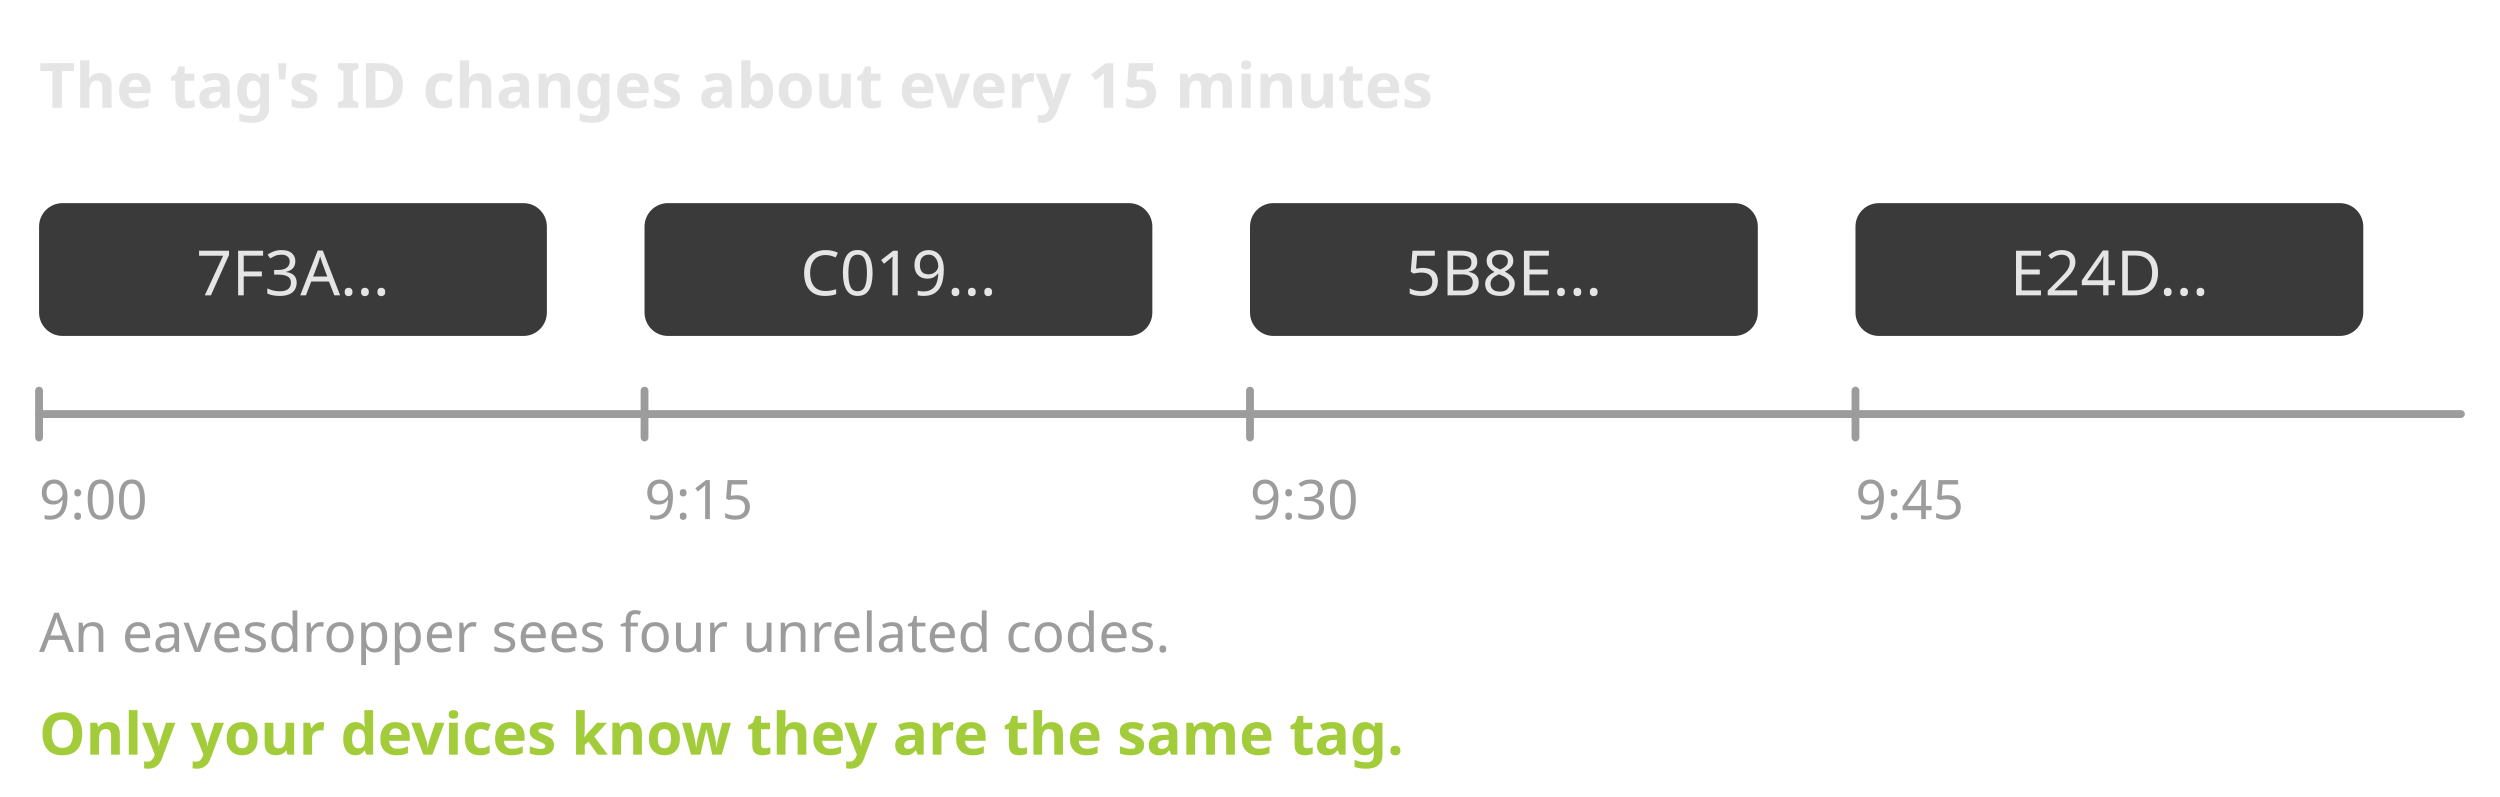
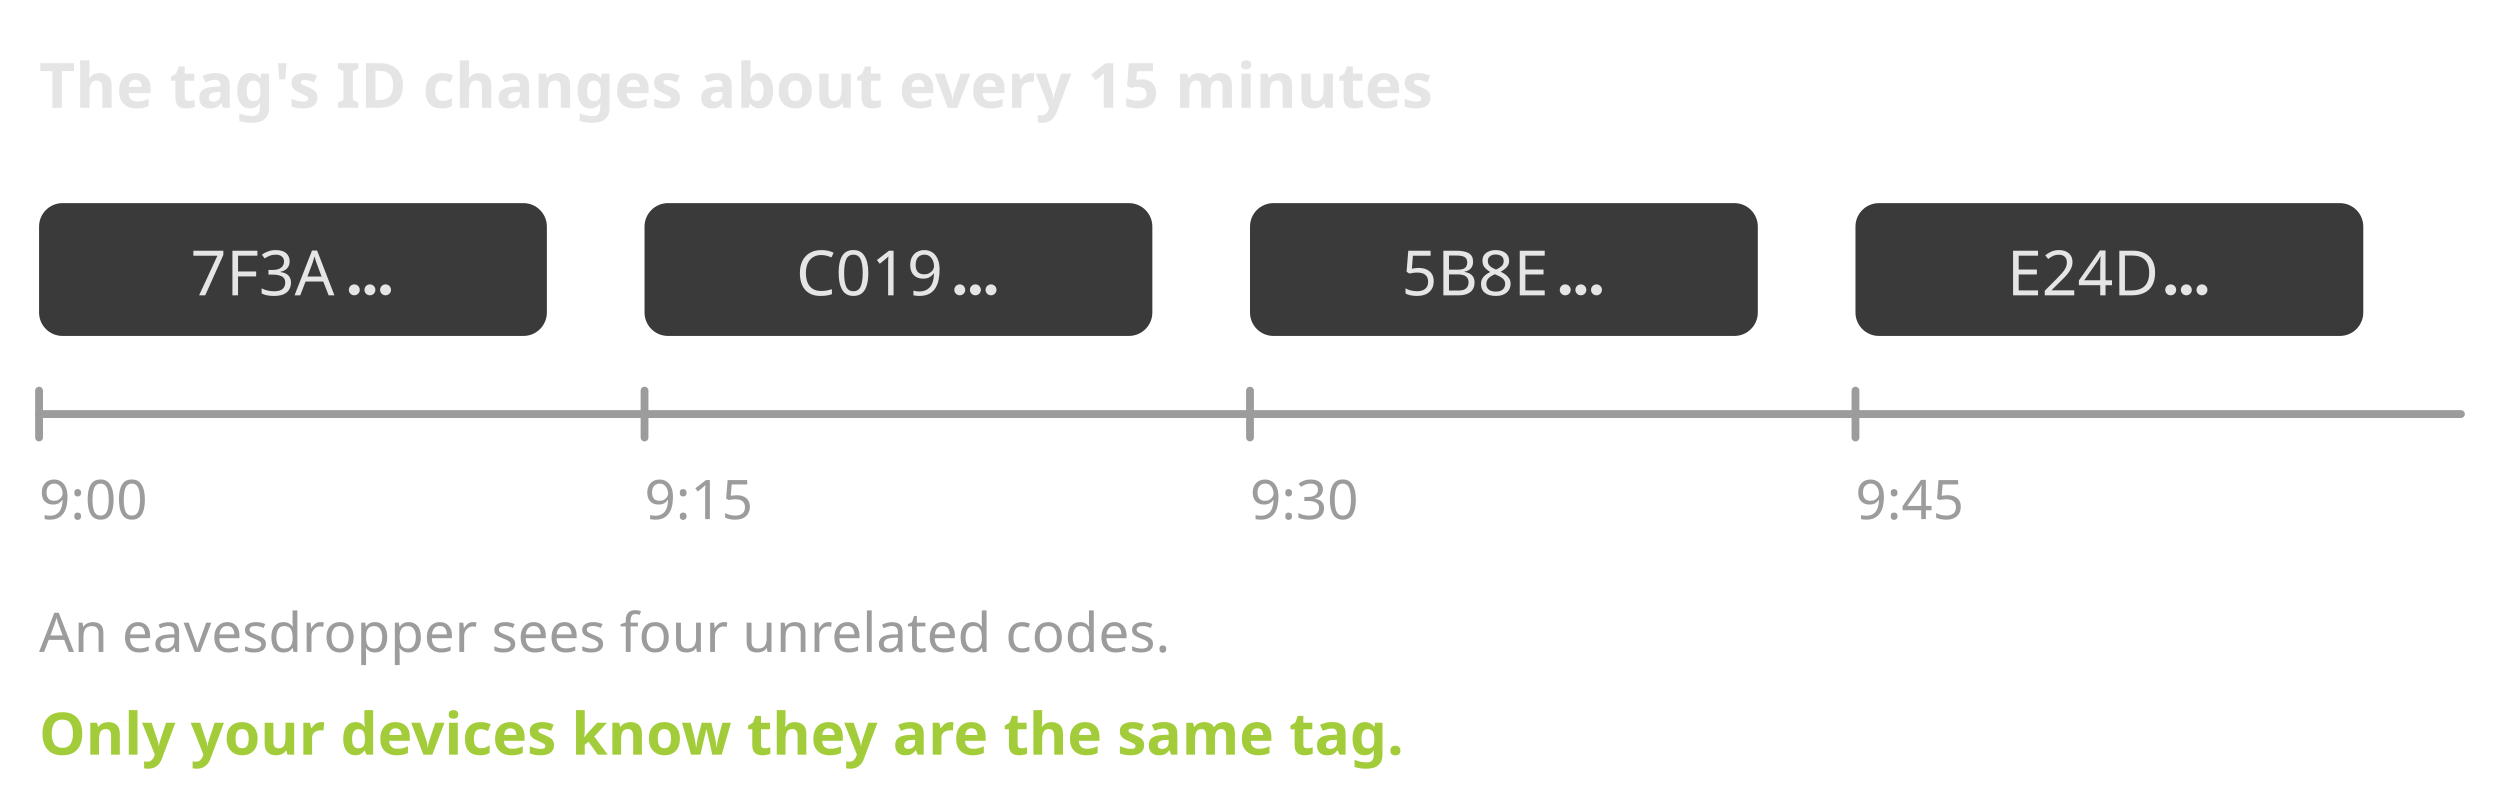
<svg xmlns="http://www.w3.org/2000/svg" viewBox="0 0 640 204" width="640" height="204" role="img" aria-label="Four rotating IDs over one hour">
  <text x="10" y="27.6" font-family="IBM Plex Sans" font-size="16" fill="#E5E5E5" text-anchor="start" font-weight="600">The tag's ID changes about every 15 minutes</text>
  <rect x="10" y="52" width="130" height="34" rx="6" fill="#3A3A3A" />
-   <text x="75" y="75.6" font-family="DM Mono" font-size="16" fill="#E5E5E5" text-anchor="middle" font-weight="400">7F3A…</text>
+   <text x="48.8" y="75.6" font-family="DM Mono" font-size="16" fill="#E5E5E5" text-anchor="start" font-weight="400">7F3A</text>
+   <circle cx="90.7" cy="74.2" r="1.4" fill="#E5E5E5" />
+   <circle cx="94.7" cy="74.2" r="1.4" fill="#E5E5E5" />
+   <circle cx="98.7" cy="74.2" r="1.4" fill="#E5E5E5" />
  <line x1="10" y1="100" x2="10" y2="112" stroke="#9C9C9C" stroke-width="2" stroke-linecap="round" />
  <text x="10" y="132.9" font-family="IBM Plex Sans" font-size="14" fill="#9C9C9C" text-anchor="start" font-weight="400">9:00</text>
  <rect x="165" y="52" width="130" height="34" rx="6" fill="#3A3A3A" />
-   <text x="230" y="75.6" font-family="DM Mono" font-size="16" fill="#E5E5E5" text-anchor="middle" font-weight="400">C019…</text>
+   <text x="203.8" y="75.6" font-family="DM Mono" font-size="16" fill="#E5E5E5" text-anchor="start" font-weight="400">C019</text>
+   <circle cx="245.7" cy="74.2" r="1.4" fill="#E5E5E5" />
+   <circle cx="249.7" cy="74.2" r="1.4" fill="#E5E5E5" />
+   <circle cx="253.7" cy="74.2" r="1.4" fill="#E5E5E5" />
  <line x1="165" y1="100" x2="165" y2="112" stroke="#9C9C9C" stroke-width="2" stroke-linecap="round" />
  <text x="165" y="132.9" font-family="IBM Plex Sans" font-size="14" fill="#9C9C9C" text-anchor="start" font-weight="400">9:15</text>
  <rect x="320" y="52" width="130" height="34" rx="6" fill="#3A3A3A" />
-   <text x="385" y="75.6" font-family="DM Mono" font-size="16" fill="#E5E5E5" text-anchor="middle" font-weight="400">5B8E…</text>
+   <text x="358.8" y="75.6" font-family="DM Mono" font-size="16" fill="#E5E5E5" text-anchor="start" font-weight="400">5B8E</text>
+   <circle cx="400.7" cy="74.2" r="1.4" fill="#E5E5E5" />
+   <circle cx="404.7" cy="74.2" r="1.4" fill="#E5E5E5" />
+   <circle cx="408.7" cy="74.2" r="1.4" fill="#E5E5E5" />
  <line x1="320" y1="100" x2="320" y2="112" stroke="#9C9C9C" stroke-width="2" stroke-linecap="round" />
  <text x="320" y="132.9" font-family="IBM Plex Sans" font-size="14" fill="#9C9C9C" text-anchor="start" font-weight="400">9:30</text>
  <rect x="475" y="52" width="130" height="34" rx="6" fill="#3A3A3A" />
-   <text x="540" y="75.6" font-family="DM Mono" font-size="16" fill="#E5E5E5" text-anchor="middle" font-weight="400">E24D…</text>
+   <text x="513.8" y="75.6" font-family="DM Mono" font-size="16" fill="#E5E5E5" text-anchor="start" font-weight="400">E24D</text>
+   <circle cx="555.7" cy="74.2" r="1.4" fill="#E5E5E5" />
+   <circle cx="559.7" cy="74.2" r="1.4" fill="#E5E5E5" />
+   <circle cx="563.7" cy="74.2" r="1.4" fill="#E5E5E5" />
  <line x1="475" y1="100" x2="475" y2="112" stroke="#9C9C9C" stroke-width="2" stroke-linecap="round" />
  <text x="475" y="132.9" font-family="IBM Plex Sans" font-size="14" fill="#9C9C9C" text-anchor="start" font-weight="400">9:45</text>
  <line x1="10" y1="106" x2="630" y2="106" stroke="#9C9C9C" stroke-width="2" stroke-linecap="round" />
  <text x="10" y="166.9" font-family="IBM Plex Sans" font-size="14" fill="#9C9C9C" text-anchor="start" font-weight="400">An eavesdropper sees four unrelated codes.</text>
  <text x="10" y="193.2" font-family="IBM Plex Sans" font-size="15" fill="#A2CC3A" text-anchor="start" font-weight="600">Only your devices know they are the same tag.</text>
</svg>
